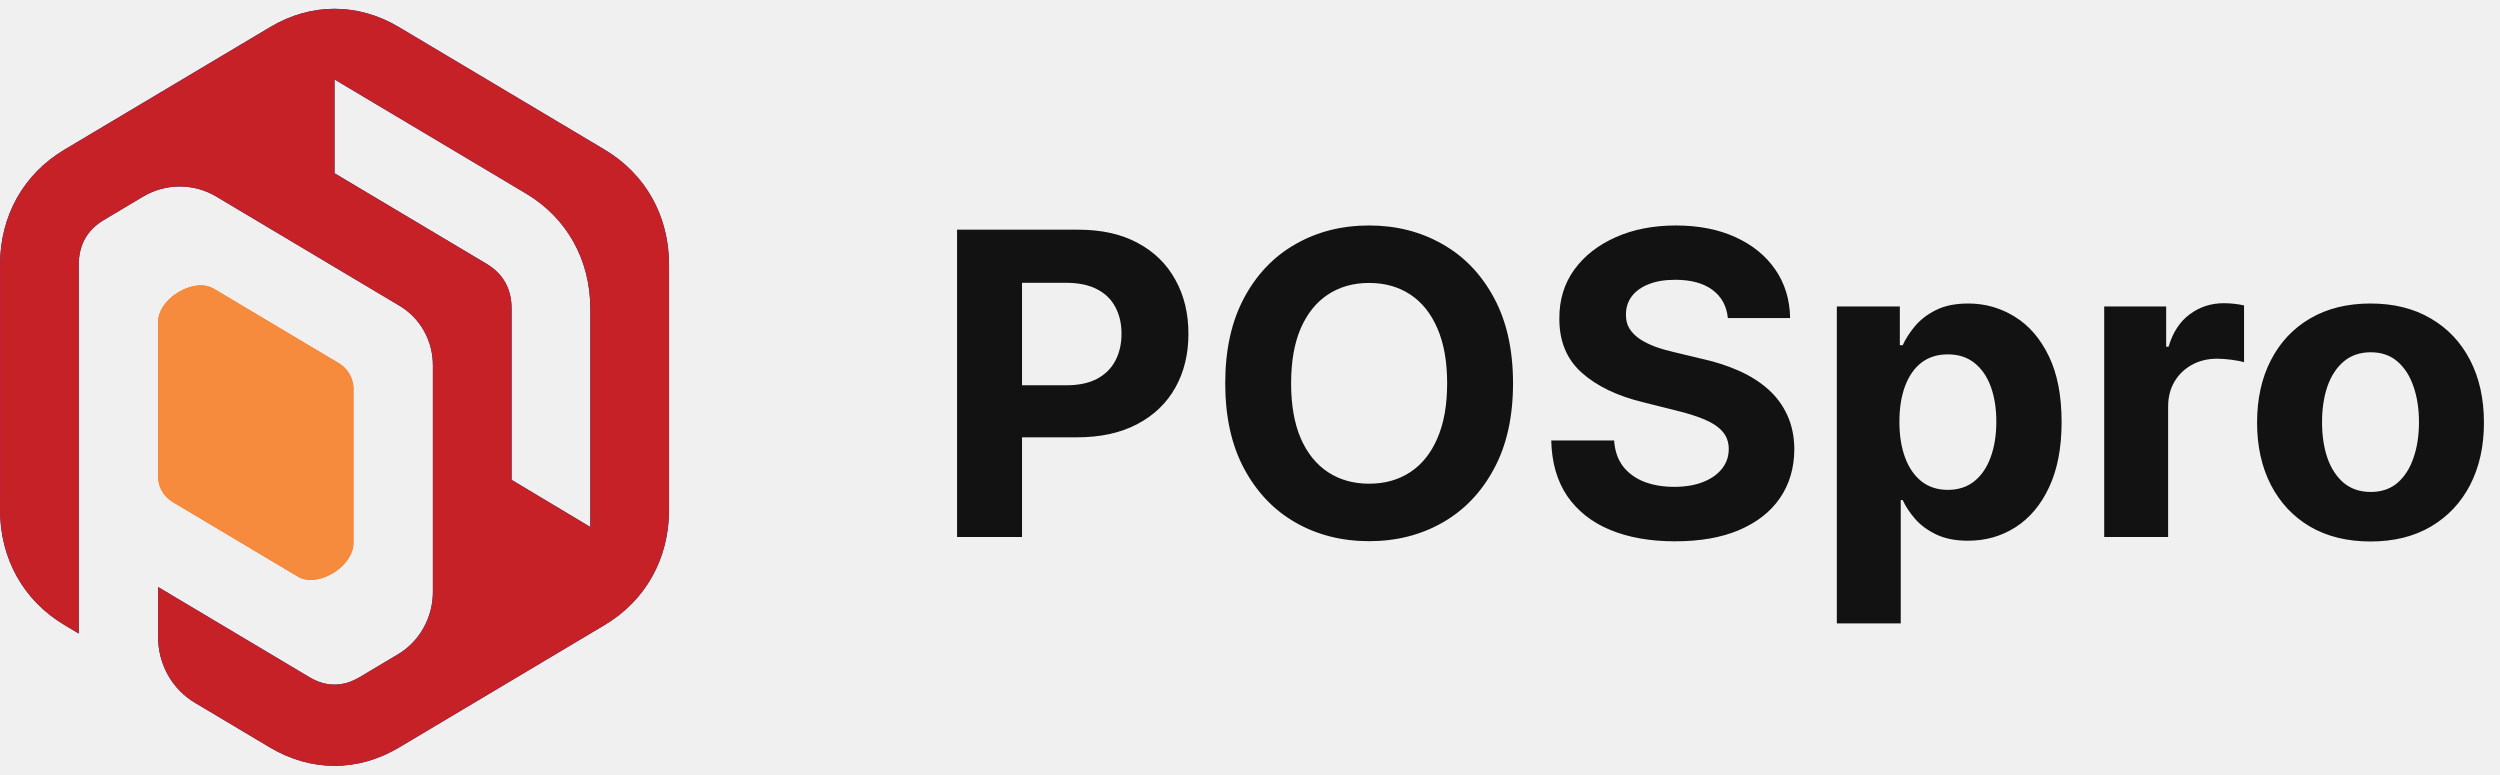
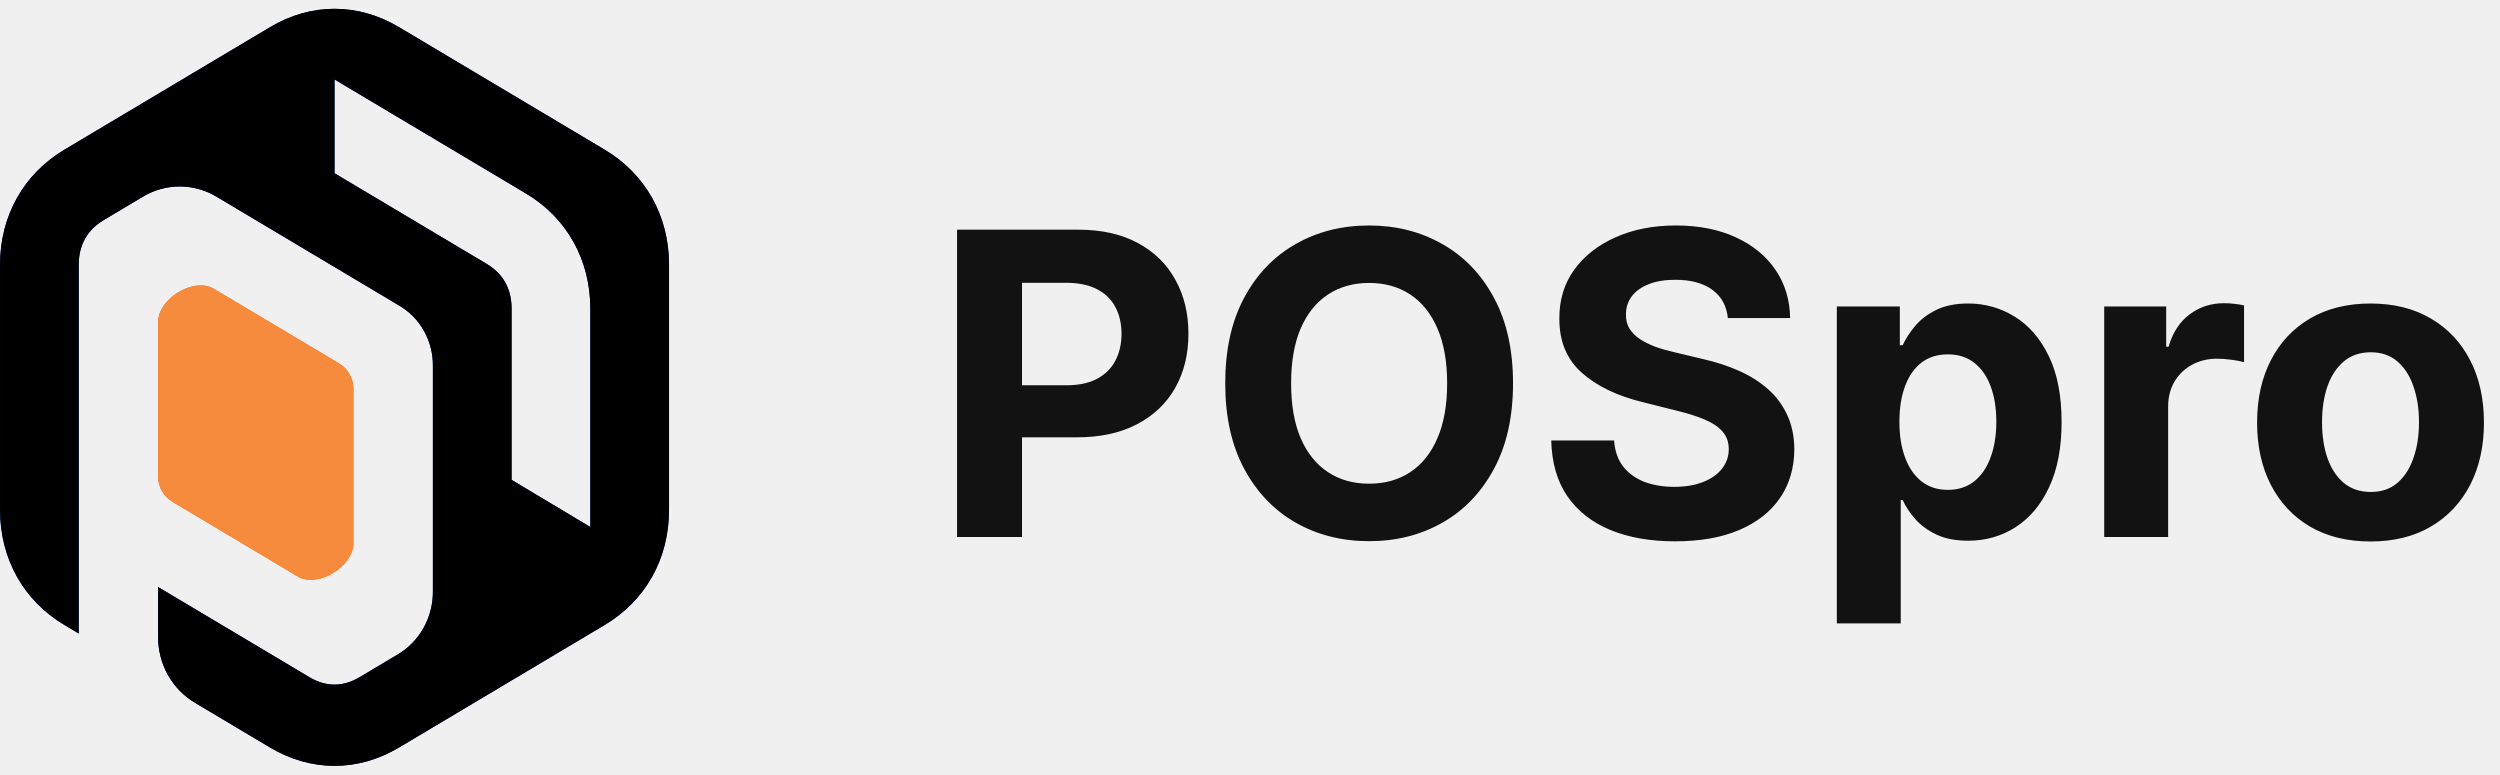
<svg xmlns="http://www.w3.org/2000/svg" width="142" height="44" viewBox="0 0 142 44" fill="none">
  <g clip-path="url(#clip0_1937_129)">
    <path fill-rule="evenodd" clip-rule="evenodd" d="M29.058 17.529V27.257L33.53 29.934V17.529C33.53 14.755 32.198 12.375 29.872 10.989L24.03 7.509L19.001 4.513V9.84L27.636 14.985C28.579 15.547 29.058 16.406 29.058 17.529ZM22.659 1.54L28.501 5.02L34.343 8.501C36.669 9.887 38.001 12.267 38.001 15.039V28.961C38.001 31.734 36.669 34.114 34.343 35.5L28.501 38.98L22.659 42.461C20.332 43.847 17.669 43.847 15.342 42.461L11.113 39.941C10.458 39.563 9.913 39.009 9.538 38.338C9.162 37.666 8.969 36.903 8.98 36.128V33.343L17.577 38.465C18.52 39.026 19.48 39.026 20.423 38.465L22.554 37.195C23.179 36.835 23.698 36.307 24.056 35.668C24.414 35.028 24.598 34.301 24.588 33.562V20.795C24.597 20.094 24.422 19.403 24.082 18.796C23.742 18.189 23.25 17.688 22.656 17.346L12.342 11.198C11.696 10.801 10.959 10.592 10.207 10.592C9.456 10.592 8.719 10.801 8.073 11.198L5.896 12.497C4.952 13.058 4.473 13.916 4.473 15.039V35.984L3.66 35.5C1.334 34.114 0.002 31.734 0.002 28.961V15.039C0.002 12.267 1.334 9.887 3.66 8.501L9.502 5.02L15.343 1.54C17.669 0.153 20.332 0.153 22.659 1.54Z" fill="#003399" />
    <path fill-rule="evenodd" clip-rule="evenodd" d="M9.798 28.505L16.961 32.775H16.967C18.1 33.384 20.075 32.165 20.075 30.838V22.026C20.062 21.743 19.98 21.467 19.837 21.225C19.694 20.983 19.494 20.782 19.256 20.64L12.093 16.371H12.087C10.952 15.767 8.979 16.973 8.979 18.301V27.132C8.993 27.413 9.075 27.685 9.218 27.924C9.361 28.163 9.56 28.362 9.797 28.501" fill="#FF6600" />
    <g clip-path="url(#clip1_1937_129)">
-       <path fill-rule="evenodd" clip-rule="evenodd" d="M29.058 17.529V27.257L33.53 29.934V17.529C33.53 14.755 32.198 12.375 29.872 10.989L24.03 7.509L19.001 4.513V9.84L27.636 14.985C28.579 15.547 29.058 16.406 29.058 17.529ZM22.659 1.54L28.501 5.02L34.343 8.501C36.669 9.887 38.001 12.267 38.001 15.039V28.961C38.001 31.734 36.669 34.114 34.343 35.5L28.501 38.98L22.659 42.461C20.332 43.847 17.669 43.847 15.342 42.461L11.113 39.941C10.458 39.563 9.913 39.009 9.538 38.338C9.162 37.666 8.969 36.903 8.98 36.128V33.343L17.577 38.465C18.52 39.026 19.48 39.026 20.423 38.465L22.554 37.195C23.179 36.835 23.698 36.307 24.056 35.668C24.414 35.028 24.598 34.301 24.588 33.562V20.795C24.597 20.094 24.422 19.403 24.082 18.796C23.742 18.189 23.25 17.688 22.656 17.346L12.342 11.198C11.696 10.801 10.959 10.592 10.207 10.592C9.456 10.592 8.719 10.801 8.073 11.198L5.896 12.497C4.952 13.058 4.473 13.916 4.473 15.039V35.984L3.66 35.5C1.334 34.114 0.002 31.734 0.002 28.961V15.039C0.002 12.267 1.334 9.887 3.66 8.501L9.502 5.02L15.343 1.54C17.669 0.153 20.332 0.153 22.659 1.54Z" fill="#C52127" />
+       <path fill-rule="evenodd" clip-rule="evenodd" d="M29.058 17.529V27.257L33.53 29.934V17.529C33.53 14.755 32.198 12.375 29.872 10.989L24.03 7.509L19.001 4.513V9.84L27.636 14.985C28.579 15.547 29.058 16.406 29.058 17.529ZM22.659 1.54L28.501 5.02L34.343 8.501C36.669 9.887 38.001 12.267 38.001 15.039V28.961C38.001 31.734 36.669 34.114 34.343 35.5L28.501 38.98L22.659 42.461C20.332 43.847 17.669 43.847 15.342 42.461L11.113 39.941C10.458 39.563 9.913 39.009 9.538 38.338C9.162 37.666 8.969 36.903 8.98 36.128V33.343L17.577 38.465C18.52 39.026 19.48 39.026 20.423 38.465L22.554 37.195C23.179 36.835 23.698 36.307 24.056 35.668C24.414 35.028 24.598 34.301 24.588 33.562V20.795C24.597 20.094 24.422 19.403 24.082 18.796C23.742 18.189 23.25 17.688 22.656 17.346L12.342 11.198C11.696 10.801 10.959 10.592 10.207 10.592C9.456 10.592 8.719 10.801 8.073 11.198L5.896 12.497C4.952 13.058 4.473 13.916 4.473 15.039V35.984L3.66 35.5C1.334 34.114 0.002 31.734 0.002 28.961V15.039C0.002 12.267 1.334 9.887 3.66 8.501L9.502 5.02L15.343 1.54C17.669 0.153 20.332 0.153 22.659 1.54Z" fill="currentColor" />
      <path fill-rule="evenodd" clip-rule="evenodd" d="M9.798 28.505L16.961 32.775H16.967C18.1 33.384 20.075 32.165 20.075 30.838V22.026C20.062 21.743 19.98 21.467 19.837 21.225C19.694 20.983 19.494 20.782 19.256 20.64L12.093 16.371H12.087C10.952 15.767 8.979 16.973 8.979 18.301V27.132C8.993 27.413 9.075 27.685 9.218 27.924C9.361 28.163 9.56 28.362 9.797 28.501" fill="#F68A3D" />
    </g>
  </g>
  <path d="M54.361 30.5V13.046H61.247C62.571 13.046 63.699 13.298 64.631 13.804C65.562 14.304 66.273 15 66.761 15.892C67.256 16.778 67.503 17.801 67.503 18.96C67.503 20.119 67.253 21.142 66.753 22.028C66.253 22.915 65.528 23.605 64.579 24.099C63.636 24.594 62.494 24.841 61.153 24.841H56.764V21.884H60.557C61.267 21.884 61.852 21.761 62.312 21.517C62.778 21.267 63.125 20.923 63.352 20.486C63.585 20.043 63.702 19.534 63.702 18.96C63.702 18.381 63.585 17.875 63.352 17.443C63.125 17.006 62.778 16.668 62.312 16.429C61.847 16.185 61.256 16.062 60.54 16.062H58.051V30.5H54.361ZM85.94 21.773C85.94 23.676 85.579 25.296 84.857 26.631C84.141 27.966 83.164 28.986 81.925 29.69C80.692 30.389 79.306 30.739 77.766 30.739C76.215 30.739 74.823 30.386 73.59 29.682C72.357 28.977 71.383 27.957 70.667 26.622C69.951 25.287 69.593 23.671 69.593 21.773C69.593 19.869 69.951 18.25 70.667 16.915C71.383 15.579 72.357 14.562 73.59 13.864C74.823 13.159 76.215 12.807 77.766 12.807C79.306 12.807 80.692 13.159 81.925 13.864C83.164 14.562 84.141 15.579 84.857 16.915C85.579 18.25 85.94 19.869 85.94 21.773ZM82.198 21.773C82.198 20.54 82.013 19.5 81.644 18.653C81.281 17.807 80.766 17.165 80.102 16.727C79.437 16.29 78.658 16.071 77.766 16.071C76.874 16.071 76.096 16.29 75.431 16.727C74.766 17.165 74.249 17.807 73.88 18.653C73.516 19.5 73.335 20.54 73.335 21.773C73.335 23.006 73.516 24.046 73.88 24.892C74.249 25.739 74.766 26.381 75.431 26.818C76.096 27.256 76.874 27.474 77.766 27.474C78.658 27.474 79.437 27.256 80.102 26.818C80.766 26.381 81.281 25.739 81.644 24.892C82.013 24.046 82.198 23.006 82.198 21.773ZM98.142 18.065C98.074 17.378 97.781 16.844 97.264 16.463C96.747 16.082 96.046 15.892 95.159 15.892C94.557 15.892 94.048 15.977 93.633 16.148C93.219 16.312 92.901 16.543 92.679 16.838C92.463 17.134 92.355 17.469 92.355 17.844C92.344 18.156 92.409 18.429 92.551 18.662C92.699 18.895 92.901 19.097 93.156 19.267C93.412 19.432 93.707 19.577 94.043 19.702C94.378 19.821 94.736 19.923 95.117 20.009L96.685 20.384C97.446 20.554 98.145 20.781 98.781 21.065C99.418 21.349 99.969 21.699 100.435 22.114C100.901 22.528 101.261 23.017 101.517 23.579C101.778 24.142 101.912 24.787 101.918 25.514C101.912 26.582 101.639 27.509 101.099 28.293C100.565 29.071 99.793 29.676 98.781 30.108C97.776 30.534 96.562 30.747 95.142 30.747C93.733 30.747 92.506 30.531 91.46 30.099C90.421 29.668 89.608 29.028 89.023 28.182C88.443 27.329 88.139 26.276 88.111 25.02H91.682C91.722 25.605 91.889 26.094 92.185 26.486C92.486 26.872 92.886 27.165 93.386 27.364C93.892 27.557 94.463 27.653 95.099 27.653C95.724 27.653 96.267 27.562 96.727 27.381C97.193 27.199 97.554 26.946 97.81 26.622C98.065 26.298 98.193 25.926 98.193 25.506C98.193 25.114 98.077 24.784 97.844 24.517C97.617 24.25 97.281 24.023 96.838 23.835C96.401 23.648 95.864 23.477 95.227 23.324L93.327 22.847C91.855 22.489 90.693 21.929 89.841 21.168C88.989 20.406 88.565 19.381 88.571 18.091C88.565 17.034 88.847 16.111 89.415 15.321C89.989 14.531 90.776 13.915 91.776 13.472C92.776 13.028 93.912 12.807 95.185 12.807C96.48 12.807 97.611 13.028 98.577 13.472C99.548 13.915 100.304 14.531 100.844 15.321C101.384 16.111 101.662 17.026 101.679 18.065H98.142ZM104.332 35.409V17.409H107.911V19.608H108.073C108.232 19.256 108.462 18.898 108.763 18.534C109.07 18.165 109.468 17.858 109.957 17.614C110.451 17.364 111.065 17.239 111.798 17.239C112.752 17.239 113.633 17.489 114.44 17.989C115.246 18.483 115.891 19.23 116.374 20.23C116.857 21.224 117.099 22.472 117.099 23.972C117.099 25.432 116.863 26.665 116.391 27.671C115.925 28.671 115.289 29.429 114.482 29.946C113.681 30.457 112.783 30.713 111.789 30.713C111.085 30.713 110.485 30.597 109.991 30.364C109.502 30.131 109.102 29.838 108.789 29.486C108.477 29.128 108.238 28.767 108.073 28.403H107.962V35.409H104.332ZM107.886 23.954C107.886 24.733 107.994 25.412 108.21 25.991C108.425 26.571 108.738 27.023 109.147 27.347C109.556 27.665 110.053 27.824 110.638 27.824C111.229 27.824 111.729 27.662 112.138 27.338C112.548 27.009 112.857 26.554 113.067 25.974C113.283 25.389 113.391 24.716 113.391 23.954C113.391 23.199 113.286 22.534 113.076 21.96C112.866 21.386 112.556 20.938 112.147 20.614C111.738 20.29 111.235 20.128 110.638 20.128C110.048 20.128 109.548 20.284 109.138 20.597C108.735 20.909 108.425 21.352 108.21 21.926C107.994 22.5 107.886 23.176 107.886 23.954ZM119.519 30.5V17.409H123.039V19.693H123.175C123.414 18.881 123.815 18.267 124.377 17.852C124.94 17.432 125.587 17.222 126.32 17.222C126.502 17.222 126.698 17.233 126.908 17.256C127.119 17.278 127.303 17.31 127.462 17.349V20.571C127.292 20.52 127.056 20.474 126.755 20.435C126.454 20.395 126.178 20.375 125.928 20.375C125.394 20.375 124.917 20.491 124.496 20.724C124.082 20.952 123.752 21.27 123.508 21.679C123.269 22.088 123.15 22.56 123.15 23.094V30.5H119.519ZM134.645 30.756C133.321 30.756 132.176 30.474 131.21 29.912C130.25 29.344 129.509 28.554 128.986 27.543C128.463 26.526 128.202 25.347 128.202 24.006C128.202 22.653 128.463 21.472 128.986 20.46C129.509 19.443 130.25 18.653 131.21 18.091C132.176 17.523 133.321 17.239 134.645 17.239C135.969 17.239 137.111 17.523 138.071 18.091C139.037 18.653 139.781 19.443 140.304 20.46C140.827 21.472 141.088 22.653 141.088 24.006C141.088 25.347 140.827 26.526 140.304 27.543C139.781 28.554 139.037 29.344 138.071 29.912C137.111 30.474 135.969 30.756 134.645 30.756ZM134.662 27.943C135.264 27.943 135.767 27.773 136.17 27.432C136.574 27.085 136.878 26.614 137.082 26.017C137.293 25.421 137.398 24.741 137.398 23.98C137.398 23.219 137.293 22.54 137.082 21.943C136.878 21.347 136.574 20.875 136.17 20.528C135.767 20.182 135.264 20.009 134.662 20.009C134.054 20.009 133.543 20.182 133.128 20.528C132.719 20.875 132.409 21.347 132.199 21.943C131.994 22.54 131.892 23.219 131.892 23.98C131.892 24.741 131.994 25.421 132.199 26.017C132.409 26.614 132.719 27.085 133.128 27.432C133.543 27.773 134.054 27.943 134.662 27.943Z" fill="#121212" />
  <defs>
    <clipPath id="clip0_1937_129">
      <rect width="38" height="43" fill="white" transform="translate(0 0.5)" />
    </clipPath>
    <clipPath id="clip1_1937_129">
      <rect width="38" height="43" fill="white" transform="translate(0 0.5)" />
    </clipPath>
  </defs>
</svg>
